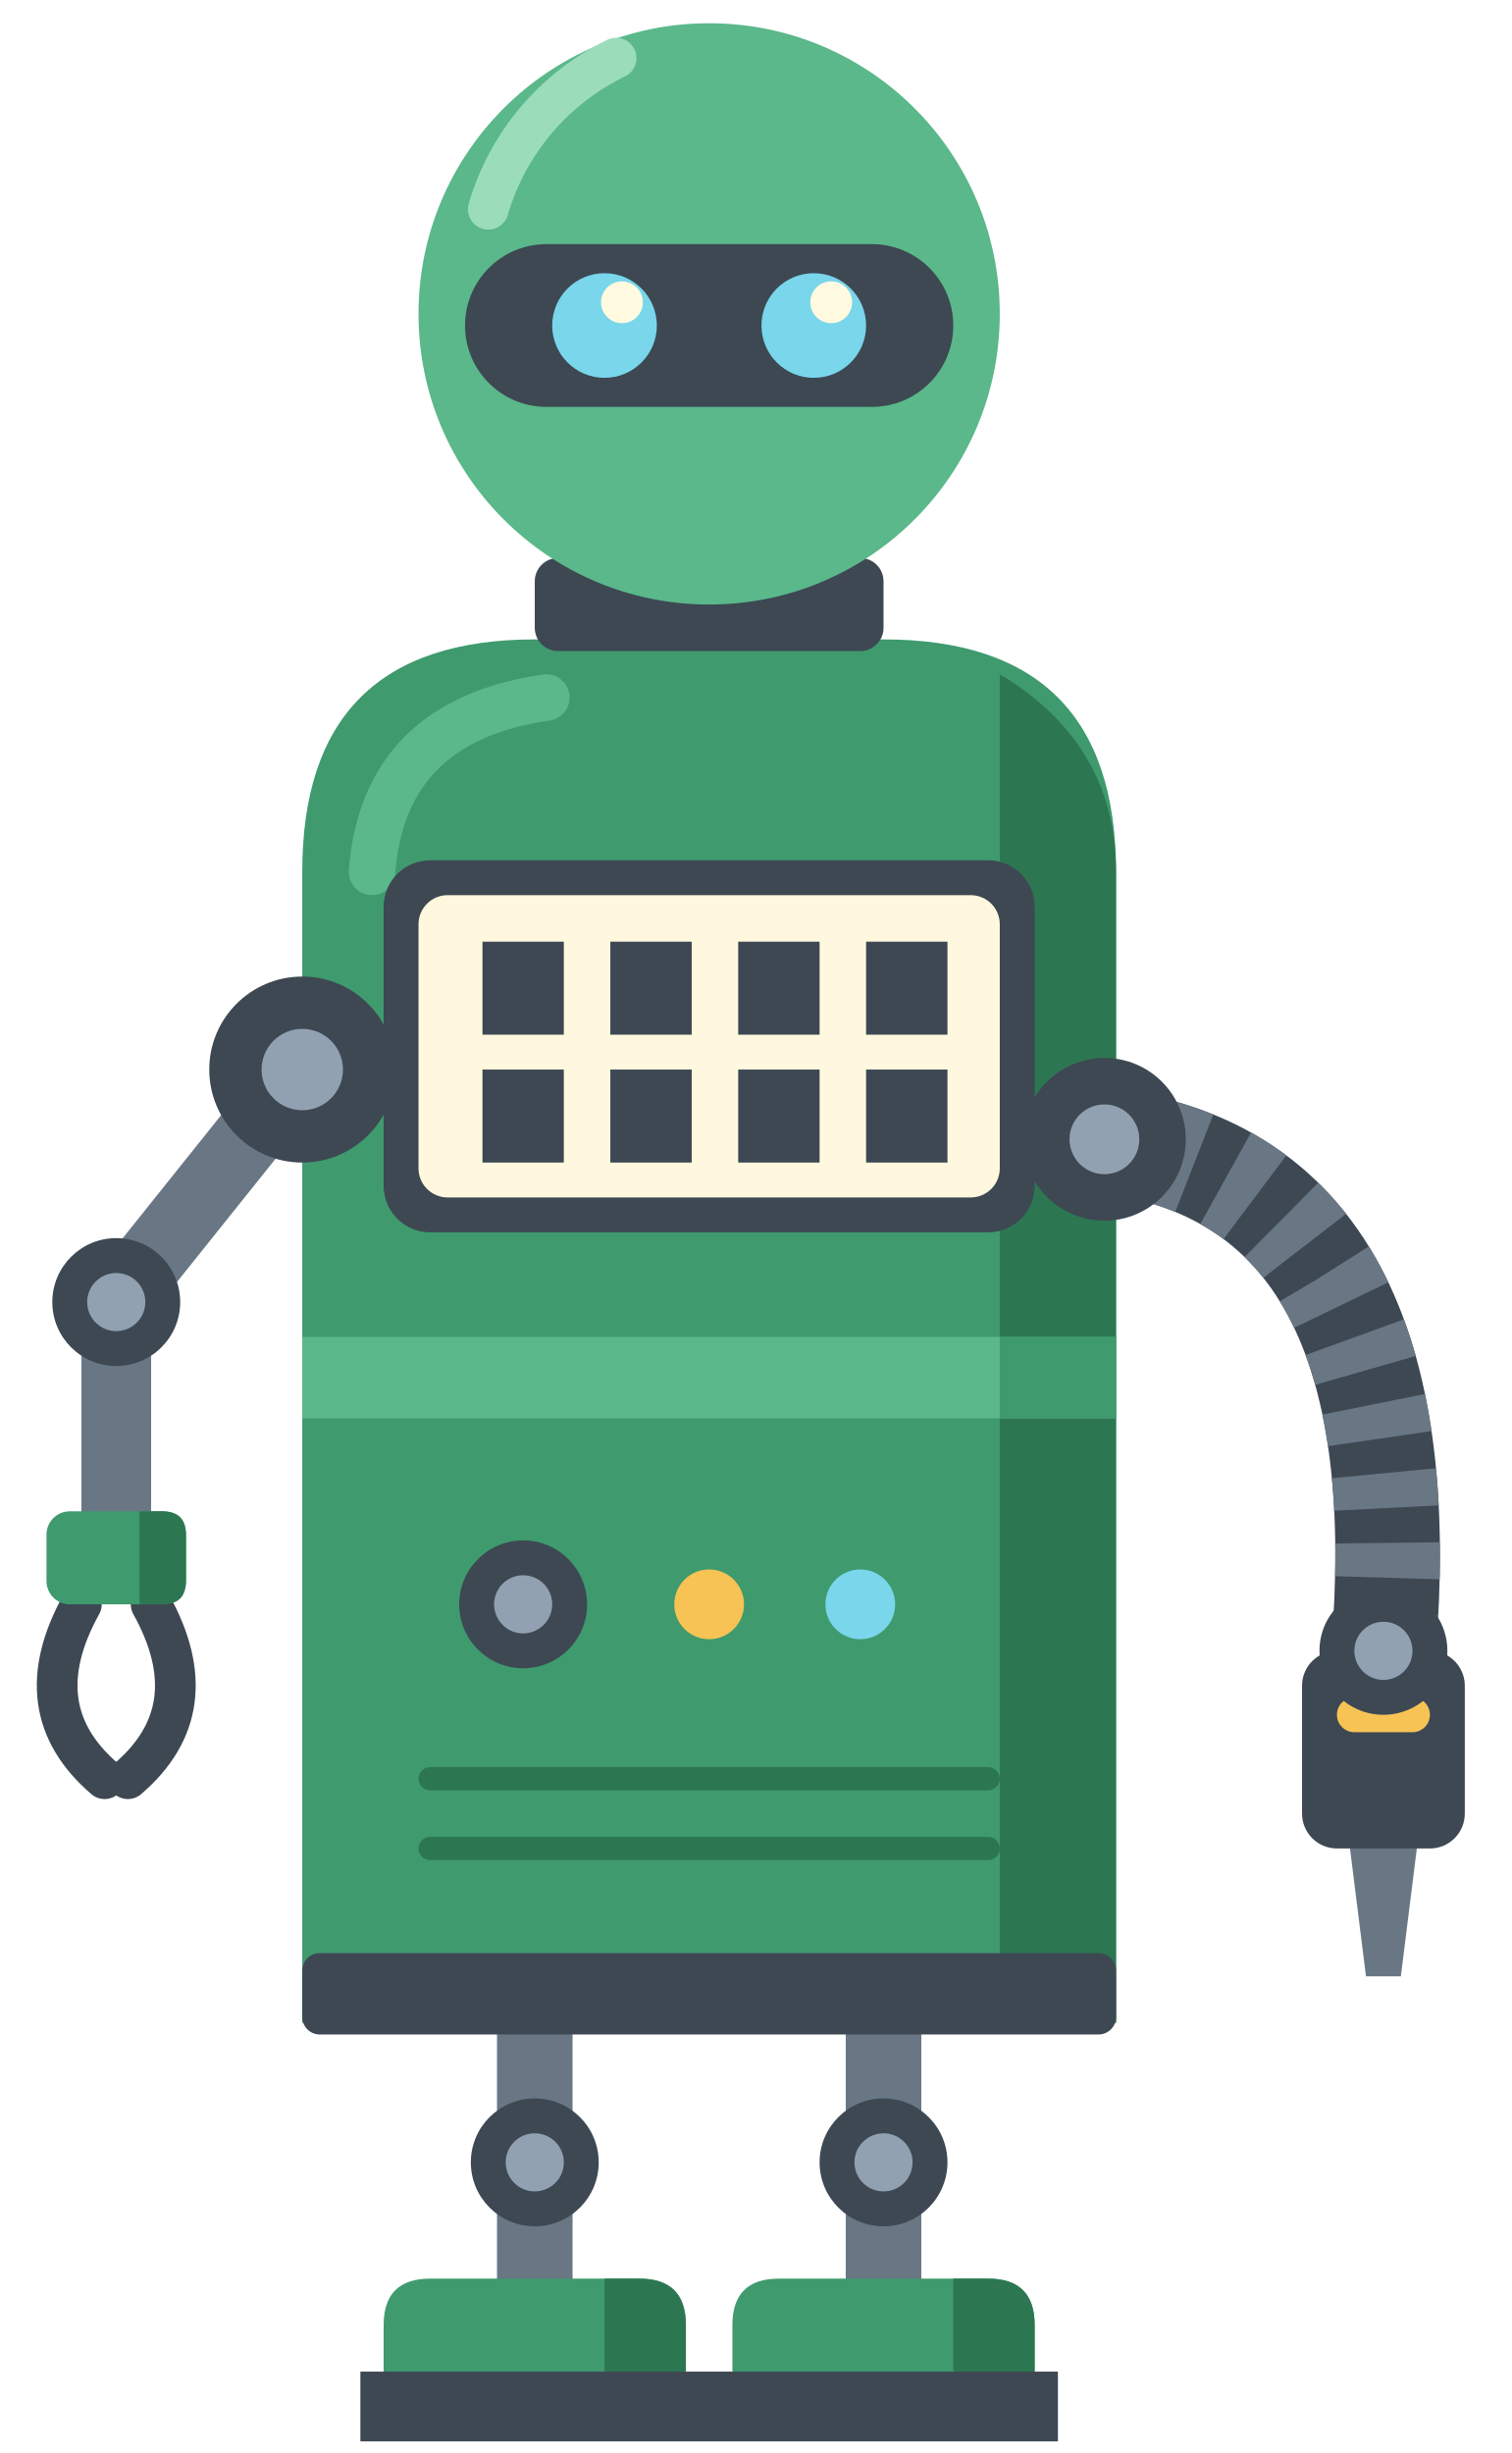
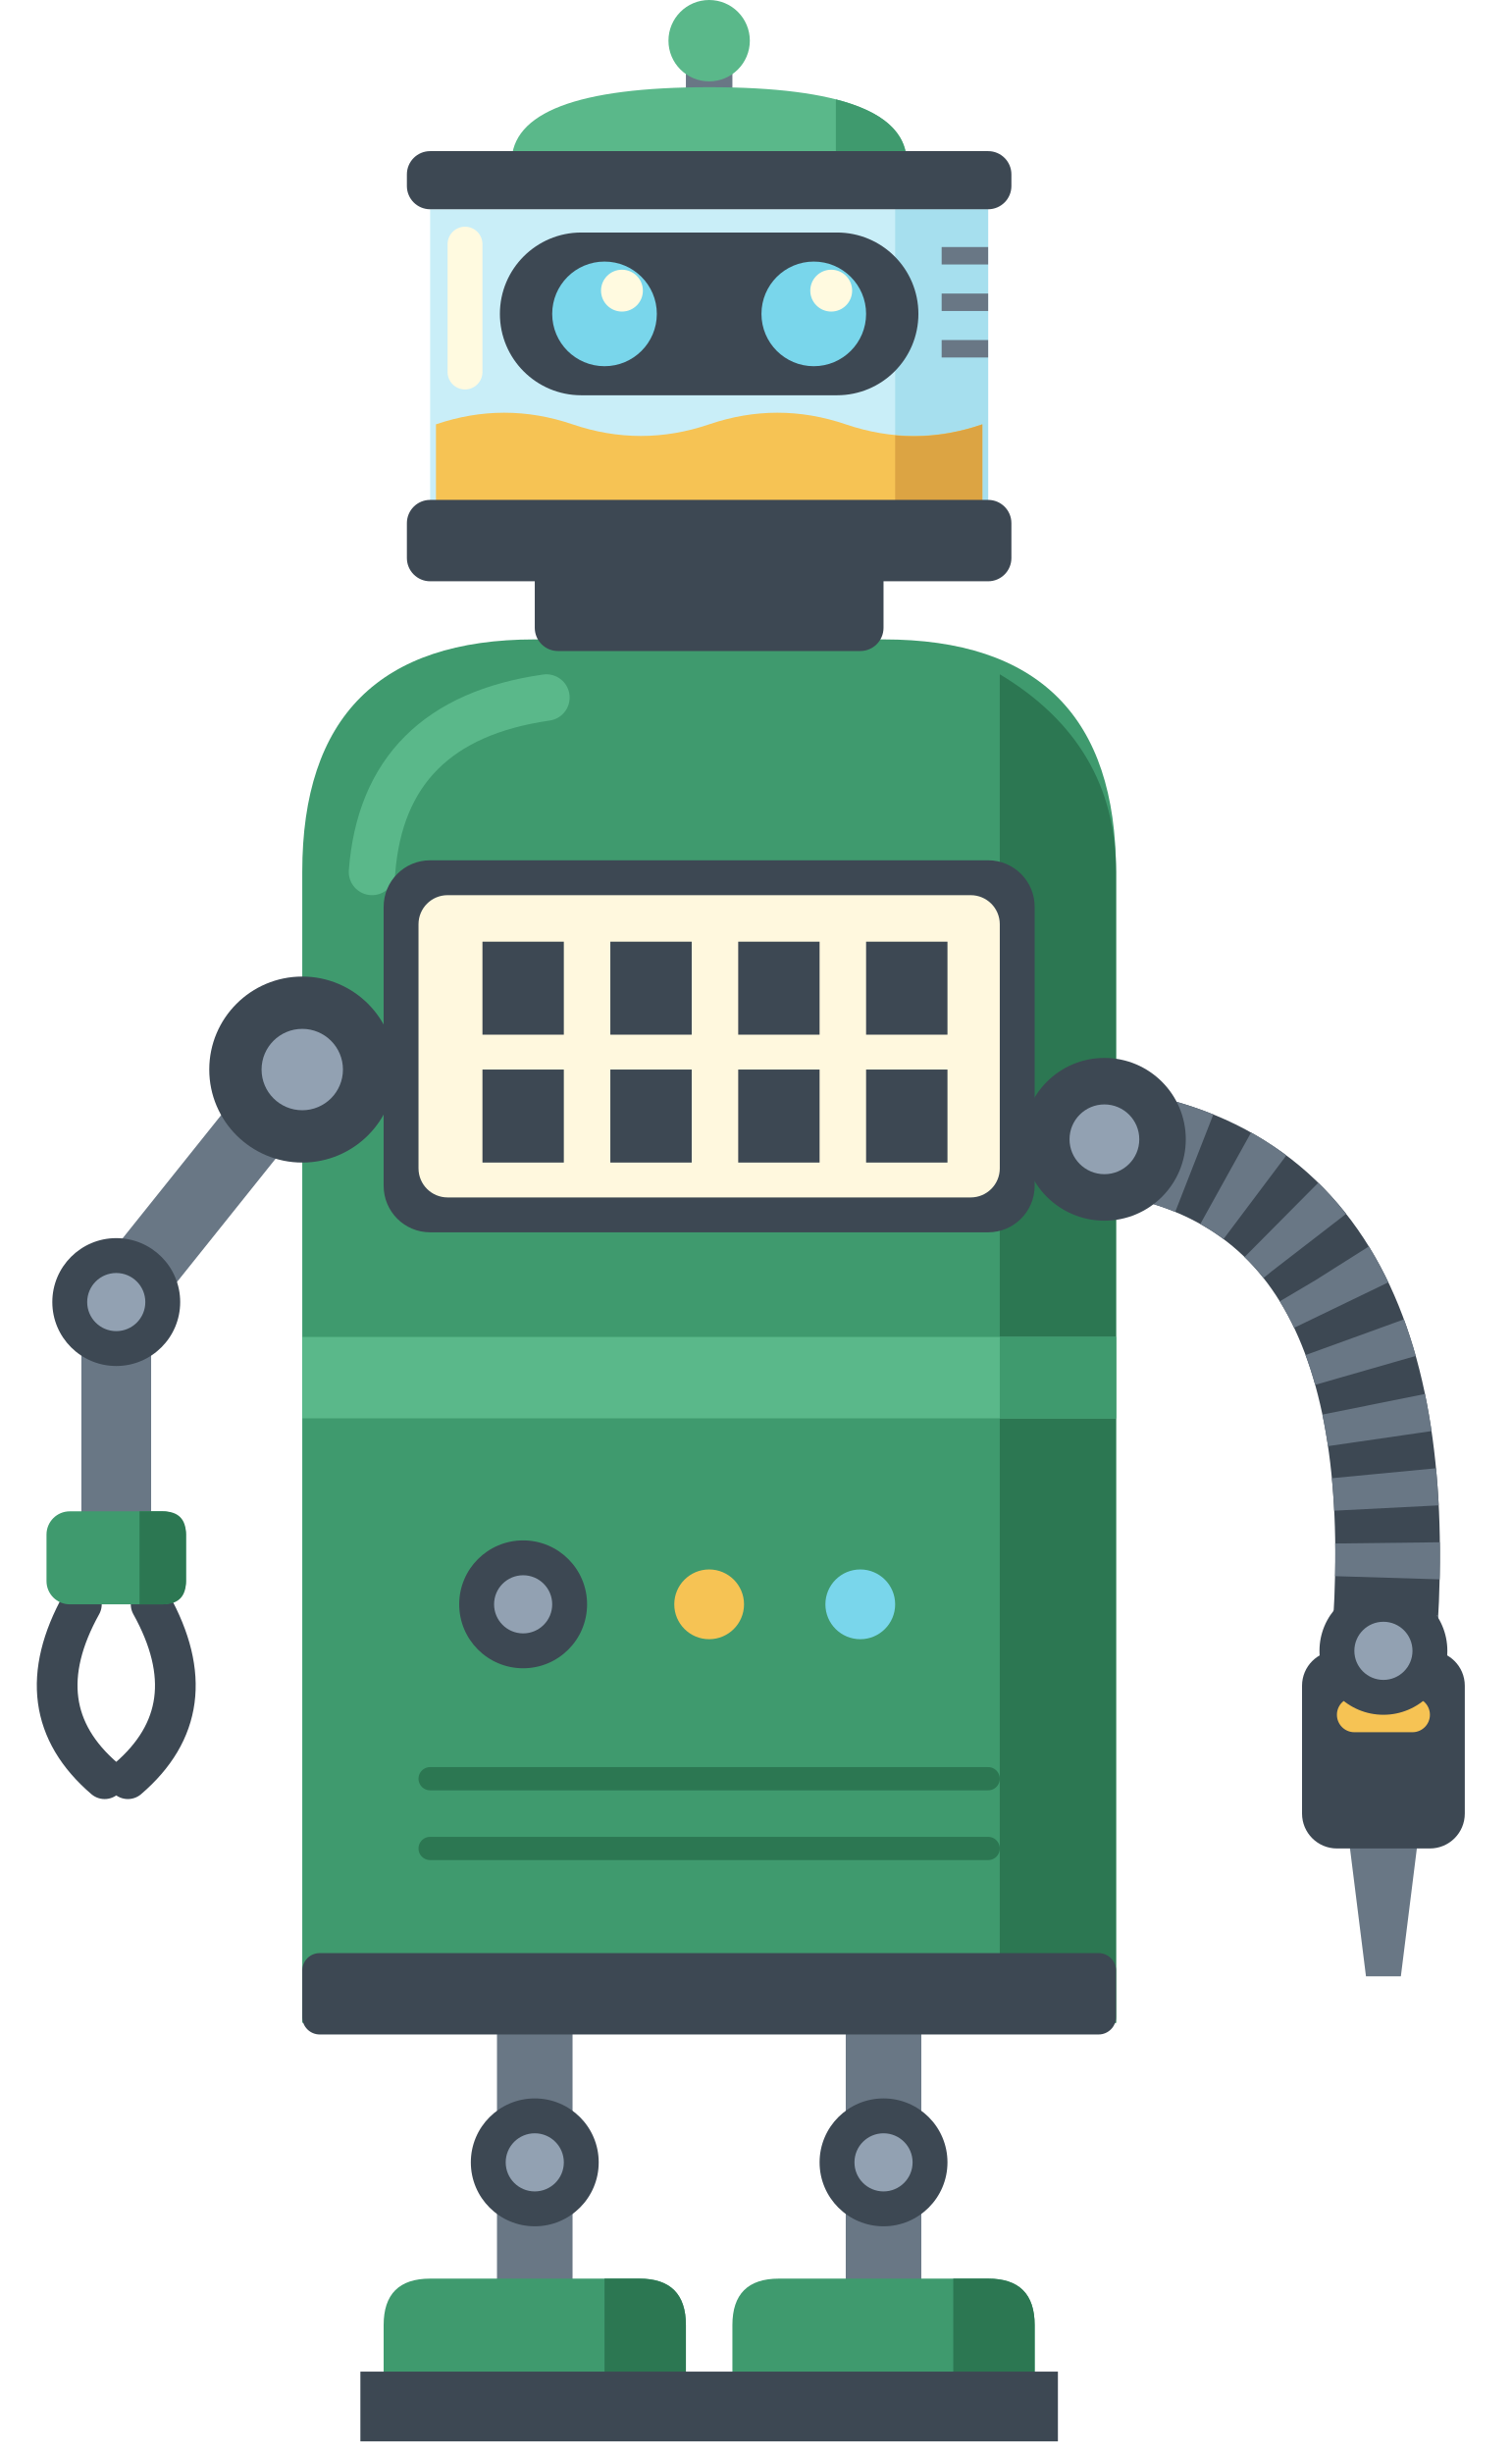
<svg xmlns="http://www.w3.org/2000/svg" width="260" height="422" viewBox="134 56 260 422" role="img" aria-labelledby="pump-title pump-desc" class="r70" data-idle="blink blink slosh slosh tally" data-work="pour pour twist tally slosh blink">
  <style>
.r70[data-act=blink] .eyes{transform-box:fill-box;transform-origin:center;animation:r70-blink .4s ease-in-out}
.r70[data-act=pour] .body{animation:r70-lean 2s ease-in-out}
.r70[data-act=pour] .hose{animation:r70-lift 2s ease-in-out}
.r70[data-act=pour] .nozzle{animation:r70-tip 2s ease-in-out}
.r70[data-act=pour] .arm{animation:r70-brace 2s ease-in-out}
.r70[data-act=pour] .fore{animation:r70-brace-fore 2s ease-in-out}
.r70[data-act=pour] .head{animation:r70-watch 2s ease-in-out}
.r70[data-act=pour] .eyes{animation:r70-watch-eyes 2s ease-in-out}
.r70[data-act=slosh] .body{animation:r70-sway 1.6s ease-in-out}
.r70[data-act=slosh] .head{animation:r70-slosh 1.6s ease-in-out}
.r70[data-act=slosh] .face{animation:r70-slide 1.6s ease-in-out}
+ .r70[data-act=slosh] .fuel{animation:r70-level 1.6s ease-in-out}
.r70[data-act=slosh] .hose,.r70[data-act=slosh] .arm{animation:r70-trail 1.6s ease-in-out}
.r70[data-act=tally] .head{animation:r70-dip 1.6s ease-in-out}
.r70[data-act=tally] .arm{animation:r70-reach 1.6s ease-in-out}
.r70[data-act=tally] .fore{animation:r70-tap 1.6s ease-in-out}
.r70[data-act=tally] .face{animation:r70-down 1.6s ease-in-out}
.r70[data-act=tally] .d1,.r70[data-act=tally] .d2,.r70[data-act=tally] .d3,.r70[data-act=tally] .d4{transform-box:fill-box;transform-origin:center}
.r70[data-act=tally] .d4{animation:r70-flip .3s ease-in-out .4s}
.r70[data-act=tally] .d3{animation:r70-flip .3s ease-in-out .52s}
.r70[data-act=tally] .d2{animation:r70-flip .3s ease-in-out .64s}
.r70[data-act=tally] .d1{animation:r70-flip .3s ease-in-out .76s}
.r70[data-act=twist] .body{animation:r70-counter 1.6s ease-in-out}
.r70[data-act=twist] .arm{animation:r70-raise 1.6s ease-in-out}
.r70[data-act=twist] .fore{animation:r70-curl 1.6s ease-in-out}
.r70[data-act=twist] .pincer{animation:r70-turn 1.6s ease-in-out}
.r70[data-act=twist] .head{animation:r70-heed 1.6s ease-in-out}
.r70[data-act=twist] .eyes{animation:r70-heed-eyes 1.6s ease-in-out}
/* body turns on the right foot's outer edge; a lean left adds translate(0, 120 × sin angle) to stand on the left foot's */
@keyframes r70-blink{0%,100%{transform:none}45%,55%{transform:scaleY(.1)}}
@keyframes r70-lean{0%,100%{transform:none}36%,64%{transform:translate(0,0) rotate(1deg)}82%{transform:translate(0,-.63px) rotate(-.3deg)}92%{transform:translate(0,0) rotate(.1deg)}}
@keyframes r70-lift{0%,100%{transform:none}10%{transform:rotate(4deg)}34%{transform:rotate(-24deg)}48%,64%{transform:rotate(-20deg)}80%{transform:rotate(5deg)}91%{transform:rotate(-1.8deg)}}
@keyframes r70-tip{0%,100%{transform:none}10%{transform:rotate(-3deg)}34%{transform:rotate(22deg)}50%,64%{transform:rotate(38deg)}80%{transform:rotate(-8deg)}91%{transform:rotate(3deg)}}
@keyframes r70-brace{0%,100%{transform:none}38%,64%{transform:rotate(6deg)}82%{transform:rotate(-2deg)}92%{transform:rotate(.6deg)}}
@keyframes r70-brace-fore{0%,100%{transform:none}44%,64%{transform:rotate(5deg)}86%{transform:rotate(-2.5deg)}}
@keyframes r70-watch{0%,100%{transform:none}30%,66%{transform:rotate(4deg)}84%{transform:rotate(-1.5deg)}}
@keyframes r70-watch-eyes{0%,100%{transform:none}26%,68%{transform:translate(6px,3px)}}
@keyframes r70-sway{0%,100%{transform:none}18%{transform:translate(0,0) rotate(.7deg)}44%{transform:translate(0,-1.26px) rotate(-.6deg)}66%{transform:translate(0,0) rotate(.3deg)}84%{transform:translate(0,-.21px) rotate(-.1deg)}}
@keyframes r70-slosh{0%,100%{transform:none}22%{transform:rotate(-5deg)}48%{transform:rotate(5deg)}70%{transform:rotate(-2.5deg)}88%{transform:rotate(1deg)}}
@keyframes r70-slide{0%,100%{transform:none}26%{transform:translateX(5px)}52%{transform:translateX(-5px)}74%{transform:translateX(2.5px)}90%{transform:translateX(-1px)}}
+ @keyframes r70-level{0%,100%{transform:none}26%{transform:rotate(6deg)}52%{transform:rotate(-6.5deg)}74%{transform:rotate(3.5deg)}90%{transform:rotate(-1.2deg)}}
@keyframes r70-trail{0%,100%{transform:none}24%{transform:rotate(-3deg)}50%{transform:rotate(3deg)}72%{transform:rotate(-1.5deg)}88%{transform:rotate(.5deg)}}
@keyframes r70-dip{0%,100%{transform:none}22%,74%{transform:translateY(4px)}}
@keyframes r70-down{0%,100%{transform:none}18%,78%{transform:translateY(7px)}}
@keyframes r70-reach{0%,100%{transform:none}22%,74%{transform:rotate(-3deg)}88%{transform:rotate(1deg)}}
@keyframes r70-tap{0%,100%{transform:none}26%{transform:rotate(-8deg)}34%{transform:rotate(-2deg)}42%{transform:rotate(-8deg)}50%{transform:rotate(-2deg)}58%,72%{transform:rotate(-8deg)}86%{transform:rotate(2deg)}}
@keyframes r70-flip{0%,100%{transform:none}50%{transform:scaleY(.1)}}
@keyframes r70-counter{0%,100%{transform:none}30%,70%{transform:translate(0,0) rotate(.25deg)}86%{transform:translate(0,-.13px) rotate(-.06deg)}}
@keyframes r70-raise{0%,100%{transform:none}24%,70%{transform:rotate(18deg)}86%{transform:rotate(-3deg)}94%{transform:rotate(1deg)}}
@keyframes r70-curl{0%,100%{transform:none}32%,70%{transform:rotate(-38deg)}88%{transform:rotate(6deg)}}
@keyframes r70-turn{0%,36%,100%{transform:none}44%{transform:rotate(18deg)}54%{transform:rotate(-14deg)}64%{transform:rotate(14deg)}74%{transform:rotate(-4deg)}84%{transform:rotate(0deg)}}
@keyframes r70-heed{0%,100%{transform:none}22%,72%{transform:rotate(-5deg)}}
@keyframes r70-heed-eyes{0%,100%{transform:none}20%,74%{transform:translate(-7px,3px)}}
</style>
  <g class="body" style="transform-origin:316px 476px">
    <g class="hose" style="transform-origin:324px 252px">
      <path d="M322 252c42 4 54 40 50 88" fill="none" stroke="#3d4853" stroke-width="18" />
      <path d="M322 252c42 4 54 40 50 88" fill="none" stroke="#697785" stroke-width="18" stroke-dasharray="6 6" />
      <g class="nozzle" style="transform-origin:372px 340px">
        <path d="M366 372h12l-3 24h-6Z" fill="#697785" />
        <rect x="358" y="340" width="28" height="34" rx="6" fill="#3d4853" />
        <rect x="364" y="348" width="16" height="6" rx="3" fill="#f6c354" />
      </g>
      <circle cx="372" cy="340" r="11" fill="#3d4853" />
      <circle cx="372" cy="340" r="5" fill="#92a1b2" />
    </g>
    <g class="arm" style="transform-origin:186px 240px">
      <path d="M186 240 154 280" fill="none" stroke="#697785" stroke-width="12" stroke-linejoin="round" />
      <g class="fore" style="transform-origin:154px 280px">
        <path d="M154 280v40" fill="none" stroke="#697785" stroke-width="12" stroke-linejoin="round" />
        <g class="pincer" style="transform-origin:154px 320px">
          <path d="M148 332q-10 18 4 30m8-30q10 18-4 30" fill="none" stroke="#3d4853" stroke-width="7" stroke-linecap="round" />
          <rect x="142" y="316" width="24" height="16" rx="4" fill="#3f9a6e" />
          <path d="M158 316h4q4 0 4 4v8q0 4-4 4h-4Z" fill="#2c7752" />
        </g>
      </g>
      <circle cx="154" cy="280" r="11" fill="#3d4853" />
      <circle cx="154" cy="280" r="5" fill="#92a1b2" />
    </g>
    <path d="M226 404v48m60-48v48" stroke="#697785" stroke-width="13" />
    <circle cx="226" cy="428" r="11" fill="#3d4853" />
    <circle cx="286" cy="428" r="11" fill="#3d4853" />
    <circle cx="226" cy="428" r="5" fill="#92a1b2" />
    <circle cx="286" cy="428" r="5" fill="#92a1b2" />
    <path d="M200 466v-10q0-8 8-8h36q8 0 8 8v10Zm60 0v-10q0-8 8-8h36q8 0 8 8v10Z" fill="#3f9a6e" />
    <path d="M238 448h6q8 0 8 8v10h-14Zm60 0h6q8 0 8 8v10h-14Z" fill="#2c7752" />
    <path d="M196 464h60v12h-60Zm60 0h60v12h-60Z" fill="#3d4853" />
    <path d="M186 404V206q0-40 40-40h60q40 0 40 40v198Z" fill="#3f9a6e" />
    <path d="M306 172q20 12 20 34v198h-20Z" fill="#2c7752" />
    <path d="M198 206q2-26 30-30" fill="none" stroke="#5ab88a" stroke-width="8" stroke-linecap="round" />
    <rect x="200" y="204" width="112" height="64" rx="8" fill="#3d4853" />
    <rect x="206" y="210" width="100" height="52" rx="5" fill="#fff8de" />
    <g class="d1">
      <path d="M217 218h14v16h-14Z" fill="#3d4853" />
    </g>
    <g class="d2">
      <path d="M239 218h14v16h-14Z" fill="#3d4853" />
    </g>
    <g class="d3">
      <path d="M261 218h14v16h-14Z" fill="#3d4853" />
    </g>
    <g class="d4">
      <path d="M283 218h14v16h-14Z" fill="#3d4853" />
    </g>
    <g class="d1">
      <path d="M217 240h14v16h-14Z" fill="#3d4853" />
    </g>
    <g class="d2">
      <path d="M239 240h14v16h-14Z" fill="#3d4853" />
    </g>
    <g class="d3">
      <path d="M261 240h14v16h-14Z" fill="#3d4853" />
    </g>
    <g class="d4">
      <path d="M283 240h14v16h-14Z" fill="#3d4853" />
    </g>
    <rect x="186" y="286" width="140" height="14" fill="#5ab88a" />
    <rect x="306" y="286" width="20" height="14" fill="#3f9a6e" />
    <circle cx="224" cy="332" r="11" fill="#3d4853" />
    <circle cx="224" cy="332" r="5" fill="#92a1b2" />
    <circle cx="256" cy="332" r="6" fill="#f6c354" />
    <circle cx="282" cy="332" r="6" fill="#79d6eb" />
    <path d="M208 362h96m-96 12h96" stroke="#2c7752" stroke-width="4" stroke-linecap="round" />
    <rect x="186" y="392" width="140" height="14" rx="3" fill="#3d4853" />
    <circle cx="186" cy="240" r="16" fill="#3d4853" />
    <circle cx="186" cy="240" r="7" fill="#92a1b2" />
    <circle cx="324" cy="252" r="14" fill="#3d4853" />
    <circle cx="324" cy="252" r="6" fill="#92a1b2" />
    <rect x="226" y="152" width="60" height="16" rx="4" fill="#3d4853" />
    <g class="head" style="transform-origin:256px 156px">
-       <circle cx="256" cy="110" r="50" fill="#5ab88a" />
-       <path d="M276 64a50 50 0 0 1-20 96 50 50 0 0 0 20-96Z" fill="#3f9a6e" />
-       <path d="M218 92a42 42 0 0 1 22-26" fill="none" stroke="#9bdcbb" stroke-width="7" stroke-linecap="round" />
+       <rect x="208" y="92" width="96" height="52" fill="#c9eef8" />
+       <rect x="288" y="92" width="16" height="52" fill="#a6dfee" />
+       <g class="fuel" style="transform-origin:256px 136px">
+         <path d="M209 129q11.75-4 23.5 0t23.5 0 23.5 0 23.5 0V150H209Z" fill="#f6c354" />
+         <path d="M288 130.9Q295.5 131.6 303 129V150H288Z" fill="#dca443" />
+       </g>
+       <path d="M296 100h8m-8 8h8m-8 8h8" stroke="#697785" stroke-width="3" />
+       <path d="M214 98v22" stroke="#fffae0" stroke-width="6" stroke-linecap="round" />
+       <rect x="204" y="142" width="104" height="14" rx="4" fill="#3d4853" />
+       <rect x="252" y="62" width="8" height="14" fill="#697785" />
+       <circle cx="256" cy="63" r="7" fill="#5ab88a" />
+       <path d="M222 84q0-13 34-13t34 13Z" fill="#5ab88a" />
+       <path d="M277.8 73.1Q290 76.2 290 84h-12.2Z" fill="#3f9a6e" />
+       <rect x="204" y="82" width="104" height="10" rx="4" fill="#3d4853" />
      <g class="face">
-         <rect x="214" y="98" width="84" height="28" rx="14" fill="#3d4853" />
+         <rect x="220" y="96" width="72" height="28" rx="14" fill="#3d4853" />
        <g class="eyes">
-           <circle cx="238" cy="112" r="9" fill="#79d6eb" />
-           <circle cx="274" cy="112" r="9" fill="#79d6eb" />
-           <path d="M244 106a9 9 0 0 1-7 15 9 9 0 0 0 7-15Zm36 0a9 9 0 0 1-7 15 9 9 0 0 0 7-15Z" fill="#4fb0c5" />
-           <circle cx="241" cy="108" r="3.6" fill="#fffae0" />
-           <circle cx="277" cy="108" r="3.6" fill="#fffae0" />
+           <circle cx="238" cy="110" r="9" fill="#79d6eb" />
+           <circle cx="274" cy="110" r="9" fill="#79d6eb" />
+           <path d="M244 104a9 9 0 0 1-7 15 9 9 0 0 0 7-15Zm36 0a9 9 0 0 1-7 15 9 9 0 0 0 7-15Z" fill="#4fb0c5" />
+           <circle cx="241" cy="106" r="3.6" fill="#fffae0" />
+           <circle cx="277" cy="106" r="3.6" fill="#fffae0" />
        </g>
      </g>
    </g>
  </g>
</svg>
